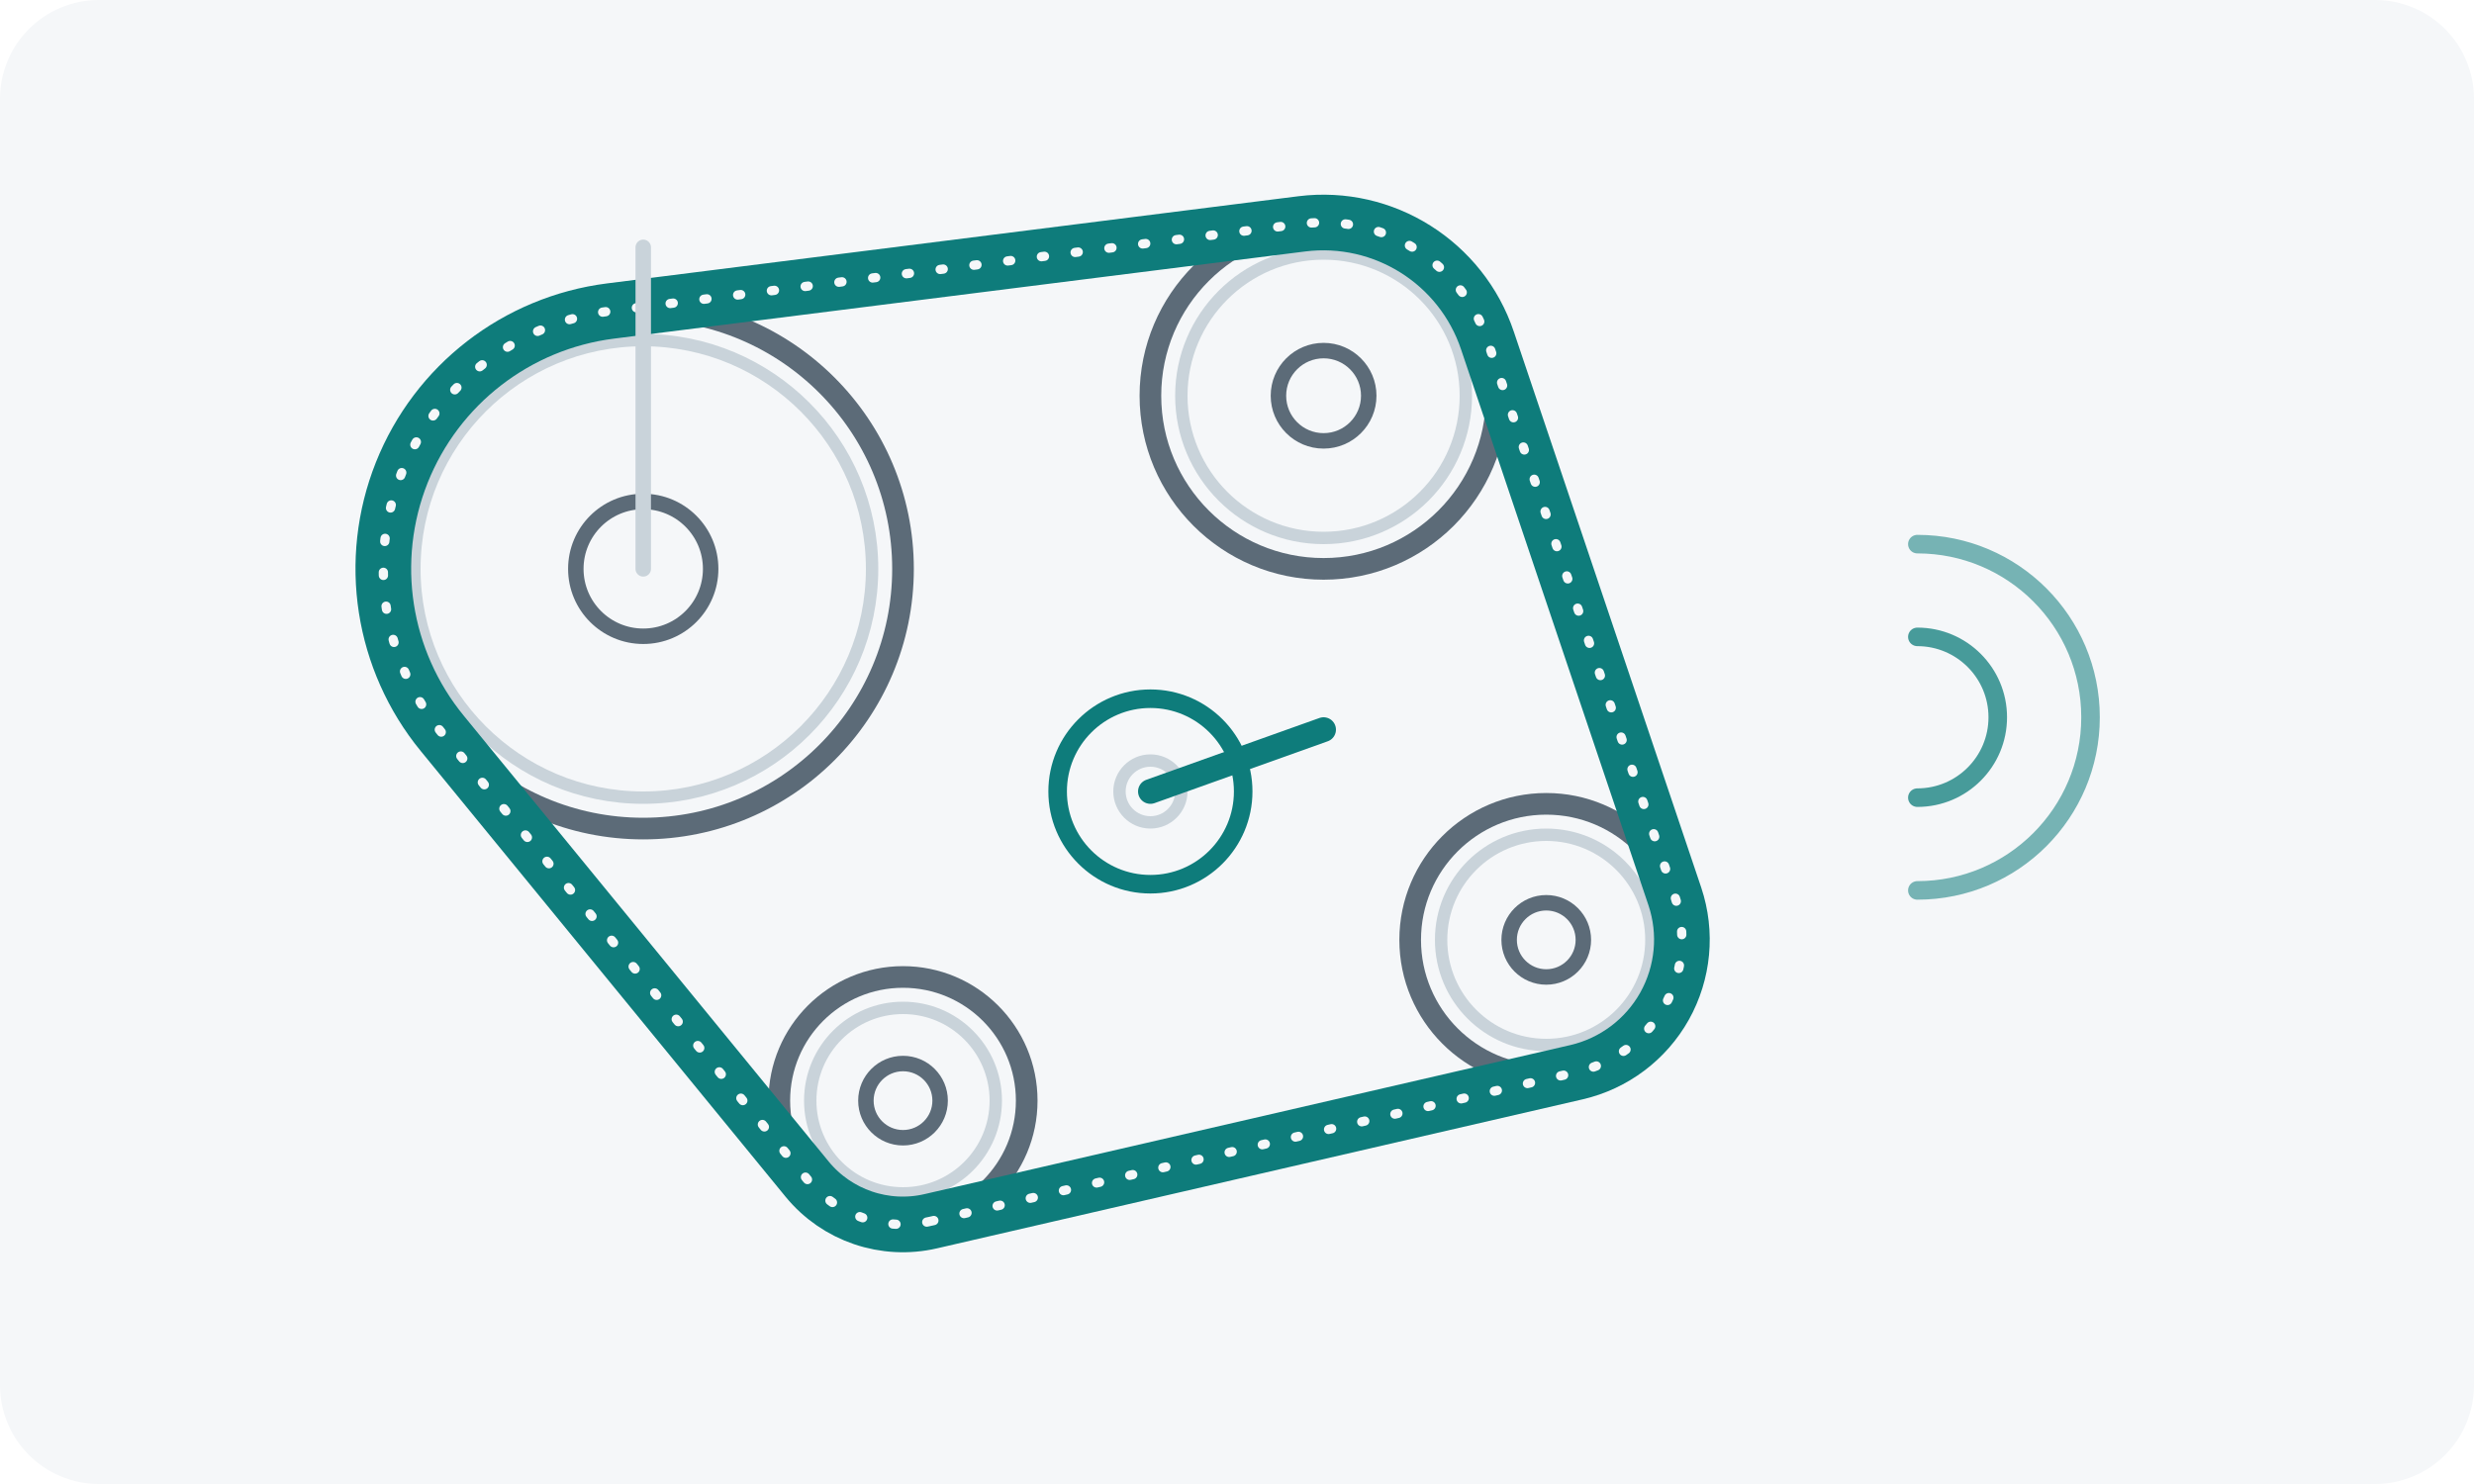
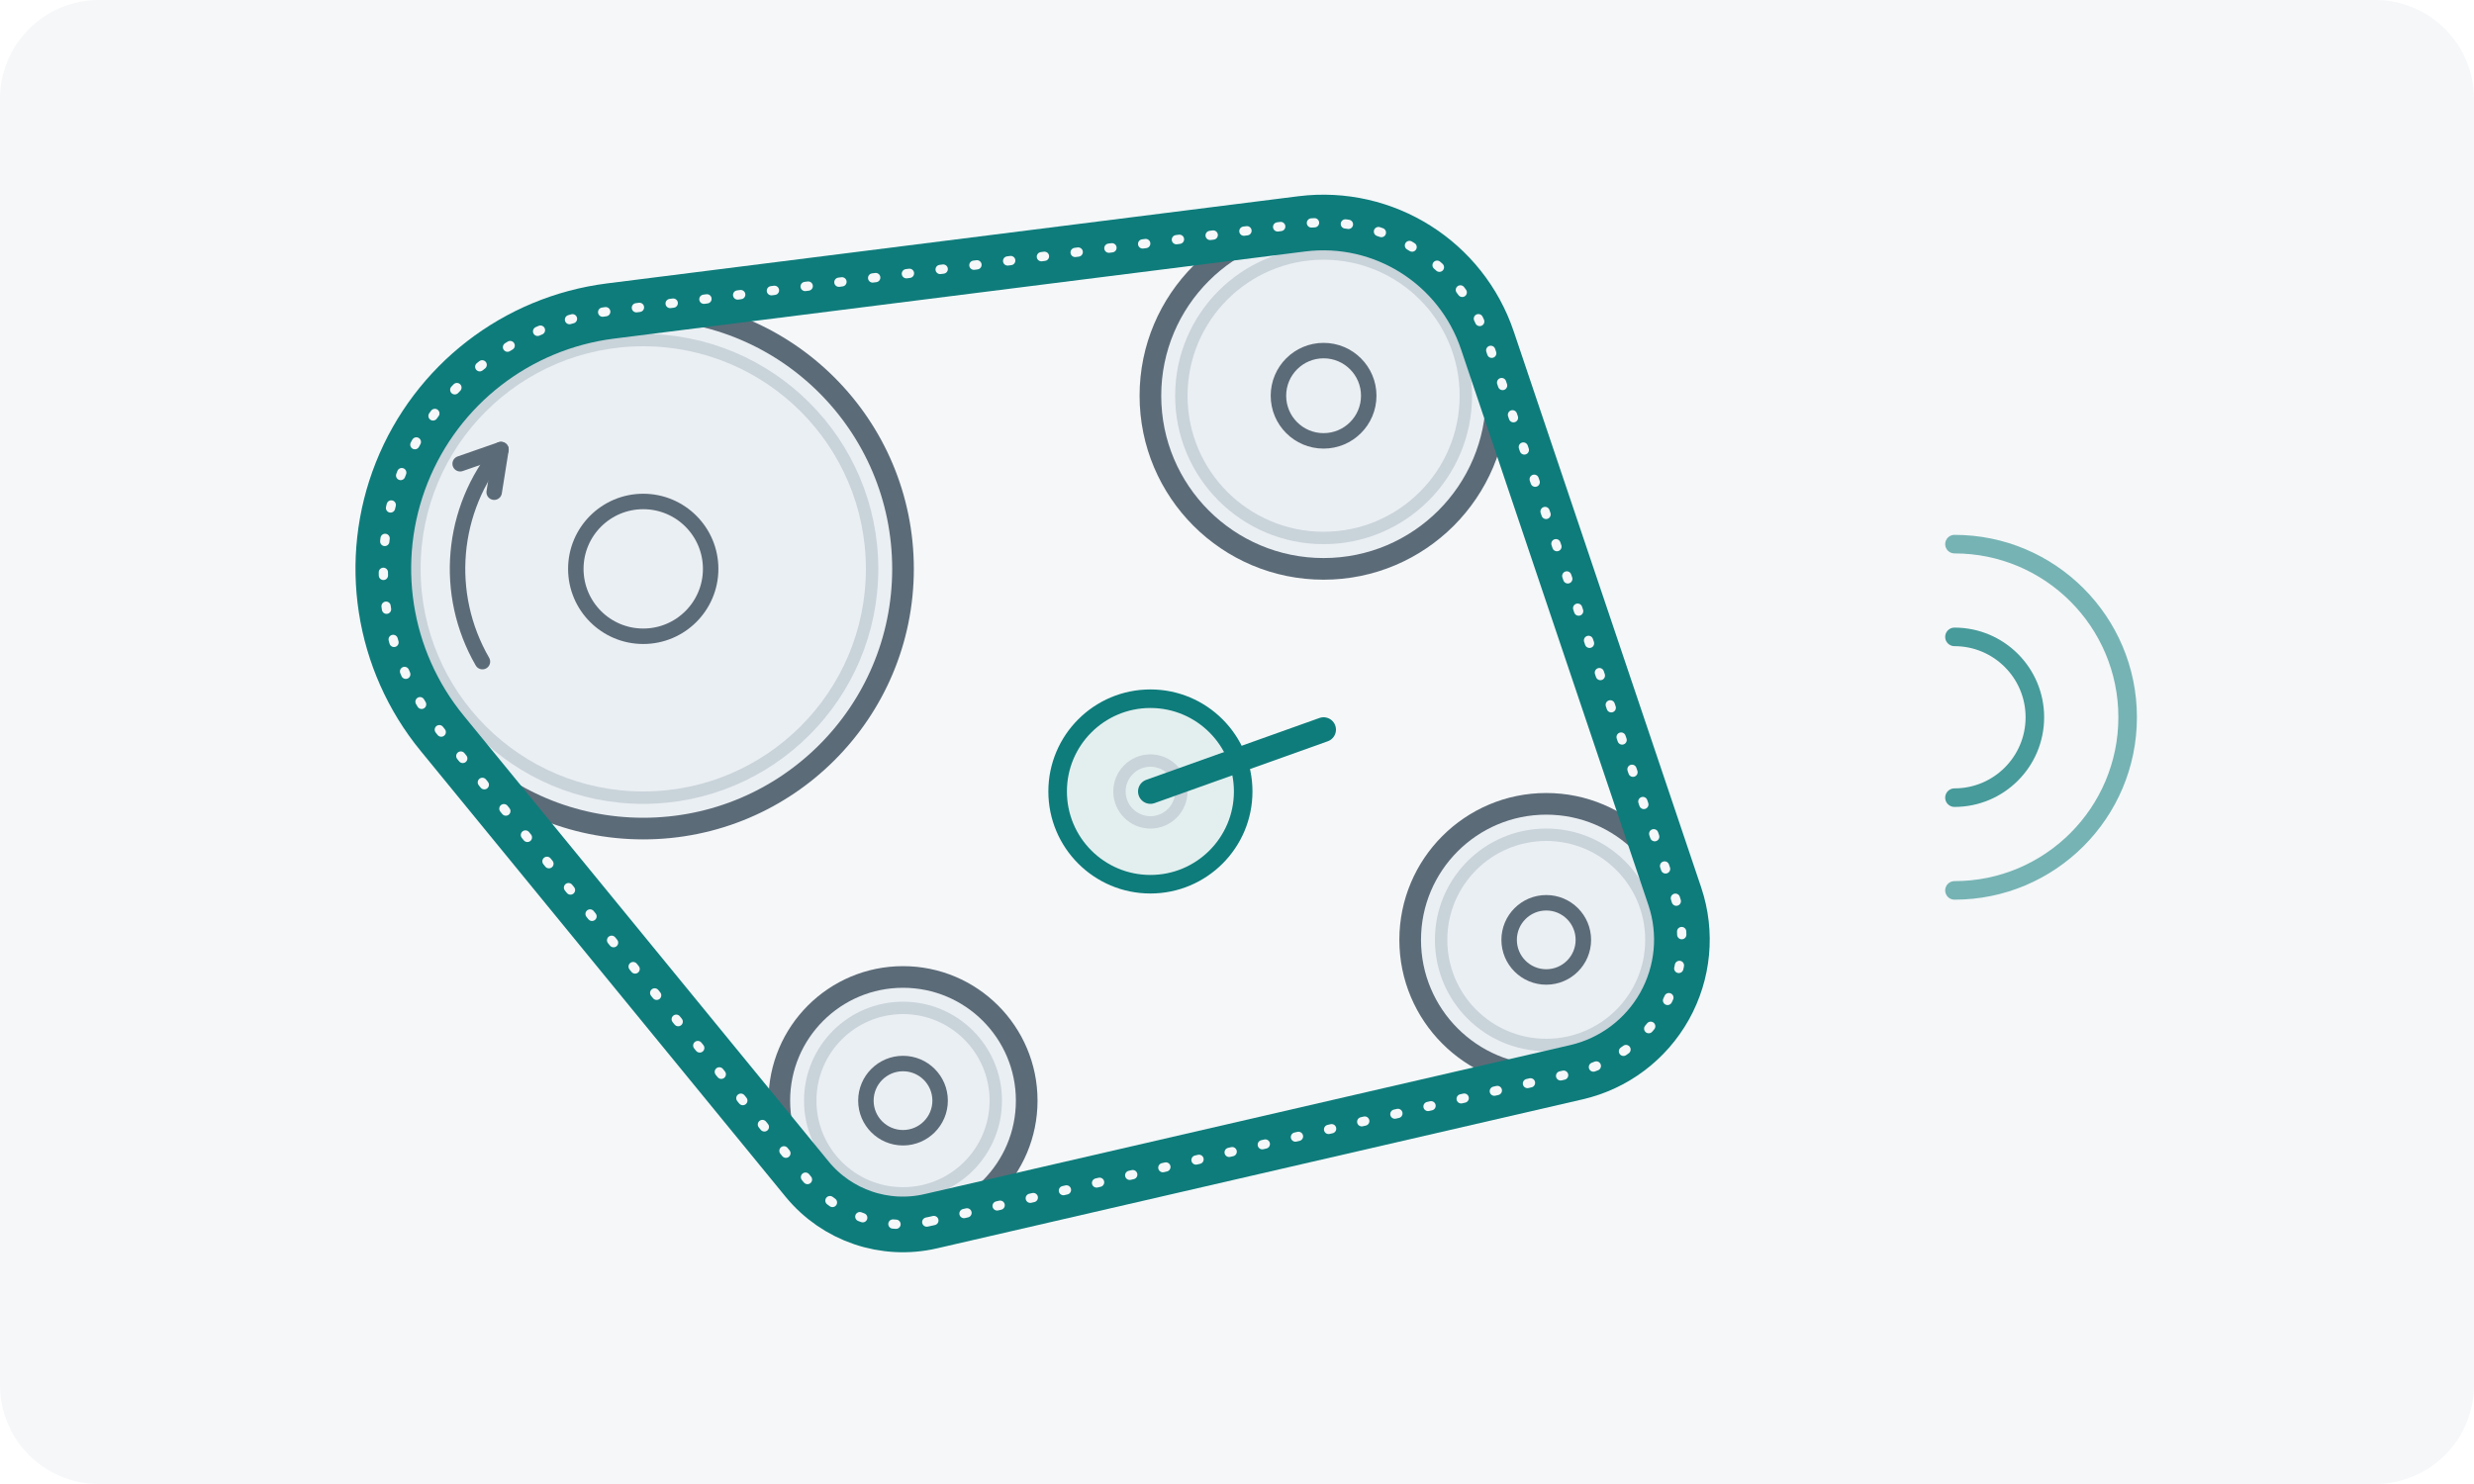
- <svg xmlns="http://www.w3.org/2000/svg" viewBox="0 0 400 240" role="img" aria-label="Схема ремня навесных агрегатов">
+ <svg xmlns="http://www.w3.org/2000/svg" viewBox="0 0 400 240" role="img" aria-label="Ремень навесных агрегатов">
  <rect width="400" height="240" rx="16" fill="#F5F7F9" />
  <g fill="none" stroke-linecap="round" stroke-linejoin="round">
-     <circle cx="104.0" cy="92.0" r="42.0" stroke="#5C6B78" stroke-width="3.5" fill="none" />
+     <circle cx="104.0" cy="92.0" r="42.0" stroke="#5C6B78" stroke-width="3.5" fill="#EAEFF3" />
    <circle cx="104.0" cy="92.0" r="37.0" stroke="#C9D3DA" stroke-width="2" fill="none" />
    <circle cx="104.0" cy="92.0" r="10.9" stroke="#5C6B78" stroke-width="2.5" fill="none" />
-     <circle cx="214.0" cy="64.0" r="28.0" stroke="#5C6B78" stroke-width="3.5" fill="none" />
+     <circle cx="214.0" cy="64.0" r="28.0" stroke="#5C6B78" stroke-width="3.5" fill="#EAEFF3" />
    <circle cx="214.0" cy="64.0" r="23.0" stroke="#C9D3DA" stroke-width="2" fill="none" />
    <circle cx="214.0" cy="64.0" r="7.3" stroke="#5C6B78" stroke-width="2.5" fill="none" />
-     <circle cx="250.0" cy="152.0" r="22.0" stroke="#5C6B78" stroke-width="3.5" fill="none" />
+     <circle cx="250.0" cy="152.0" r="22.0" stroke="#5C6B78" stroke-width="3.5" fill="#EAEFF3" />
    <circle cx="250.0" cy="152.0" r="17.0" stroke="#C9D3DA" stroke-width="2" fill="none" />
    <circle cx="250.0" cy="152.0" r="6.0" stroke="#5C6B78" stroke-width="2.5" fill="none" />
-     <circle cx="146.0" cy="178.0" r="20.0" stroke="#5C6B78" stroke-width="3.5" fill="none" />
+     <circle cx="146.0" cy="178.0" r="20.0" stroke="#5C6B78" stroke-width="3.5" fill="#EAEFF3" />
    <circle cx="146.0" cy="178.0" r="15.0" stroke="#C9D3DA" stroke-width="2" fill="none" />
    <circle cx="146.0" cy="178.0" r="6.0" stroke="#5C6B78" stroke-width="2.5" fill="none" />
    <path d="M 150.5 197.5 L 254.9 173.4 A 22.0 22.0 0 0 0 270.8 145.0 L 240.5 55.1 A 28.0 28.0 0 0 0 210.5 36.2 L 98.7 50.3 A 42.0 42.0 0 0 0 71.5 118.6 L 130.5 190.7 A 20.0 20.0 0 0 0 150.5 197.5 Z" stroke="#0E7C7B" stroke-width="9" fill="none" />
    <path d="M 150.5 197.5 L 254.9 173.4 A 22.0 22.0 0 0 0 270.8 145.0 L 240.5 55.1 A 28.0 28.0 0 0 0 210.5 36.2 L 98.7 50.3 A 42.0 42.0 0 0 0 71.5 118.6 L 130.5 190.7 A 20.0 20.0 0 0 0 150.5 197.5 Z" stroke="#F5F7F9" stroke-width="1.5" stroke-dasharray="0.5 5" fill="none" />
-     <circle cx="186.0" cy="128.0" r="15.0" stroke="#0E7C7B" stroke-width="3" fill="none" />
+     <circle cx="186.0" cy="128.0" r="15.0" stroke="#0E7C7B" stroke-width="3" fill="#E3EFEF" />
    <circle cx="186.0" cy="128.0" r="5.0" stroke="#C9D3DA" stroke-width="2" fill="none" />
    <path d="M 186.0 128.0 L 214.0 118.0" stroke="#0E7C7B" stroke-width="4" />
-     <path d="M 104.0 92.0 L 104.0 40.0" stroke="#C9D3DA" stroke-width="2.5" />
-     <path d="M 310 103 A 13 13 0 0 1 310 129" stroke="#0E7C7B" stroke-width="3" opacity="0.75" />
-     <path d="M 310 88 A 28 28 0 0 1 310 144" stroke="#0E7C7B" stroke-width="3" opacity="0.55" />
+     <path d="M 78.0 107.0 A 30 30 0 0 1 81.0 72.7" stroke="#5C6B78" stroke-width="2.5" fill="none" />
+     <path d="M 79.9 79.6 L 81.0 72.7 L 74.4 75.0" stroke="#5C6B78" stroke-width="2.5" fill="none" />
+     <path d="M 316 103 A 13 13 0 0 1 316 129" stroke="#0E7C7B" stroke-width="3" opacity="0.75" />
+     <path d="M 316 88 A 28 28 0 0 1 316 144" stroke="#0E7C7B" stroke-width="3" opacity="0.55" />
  </g>
</svg>
